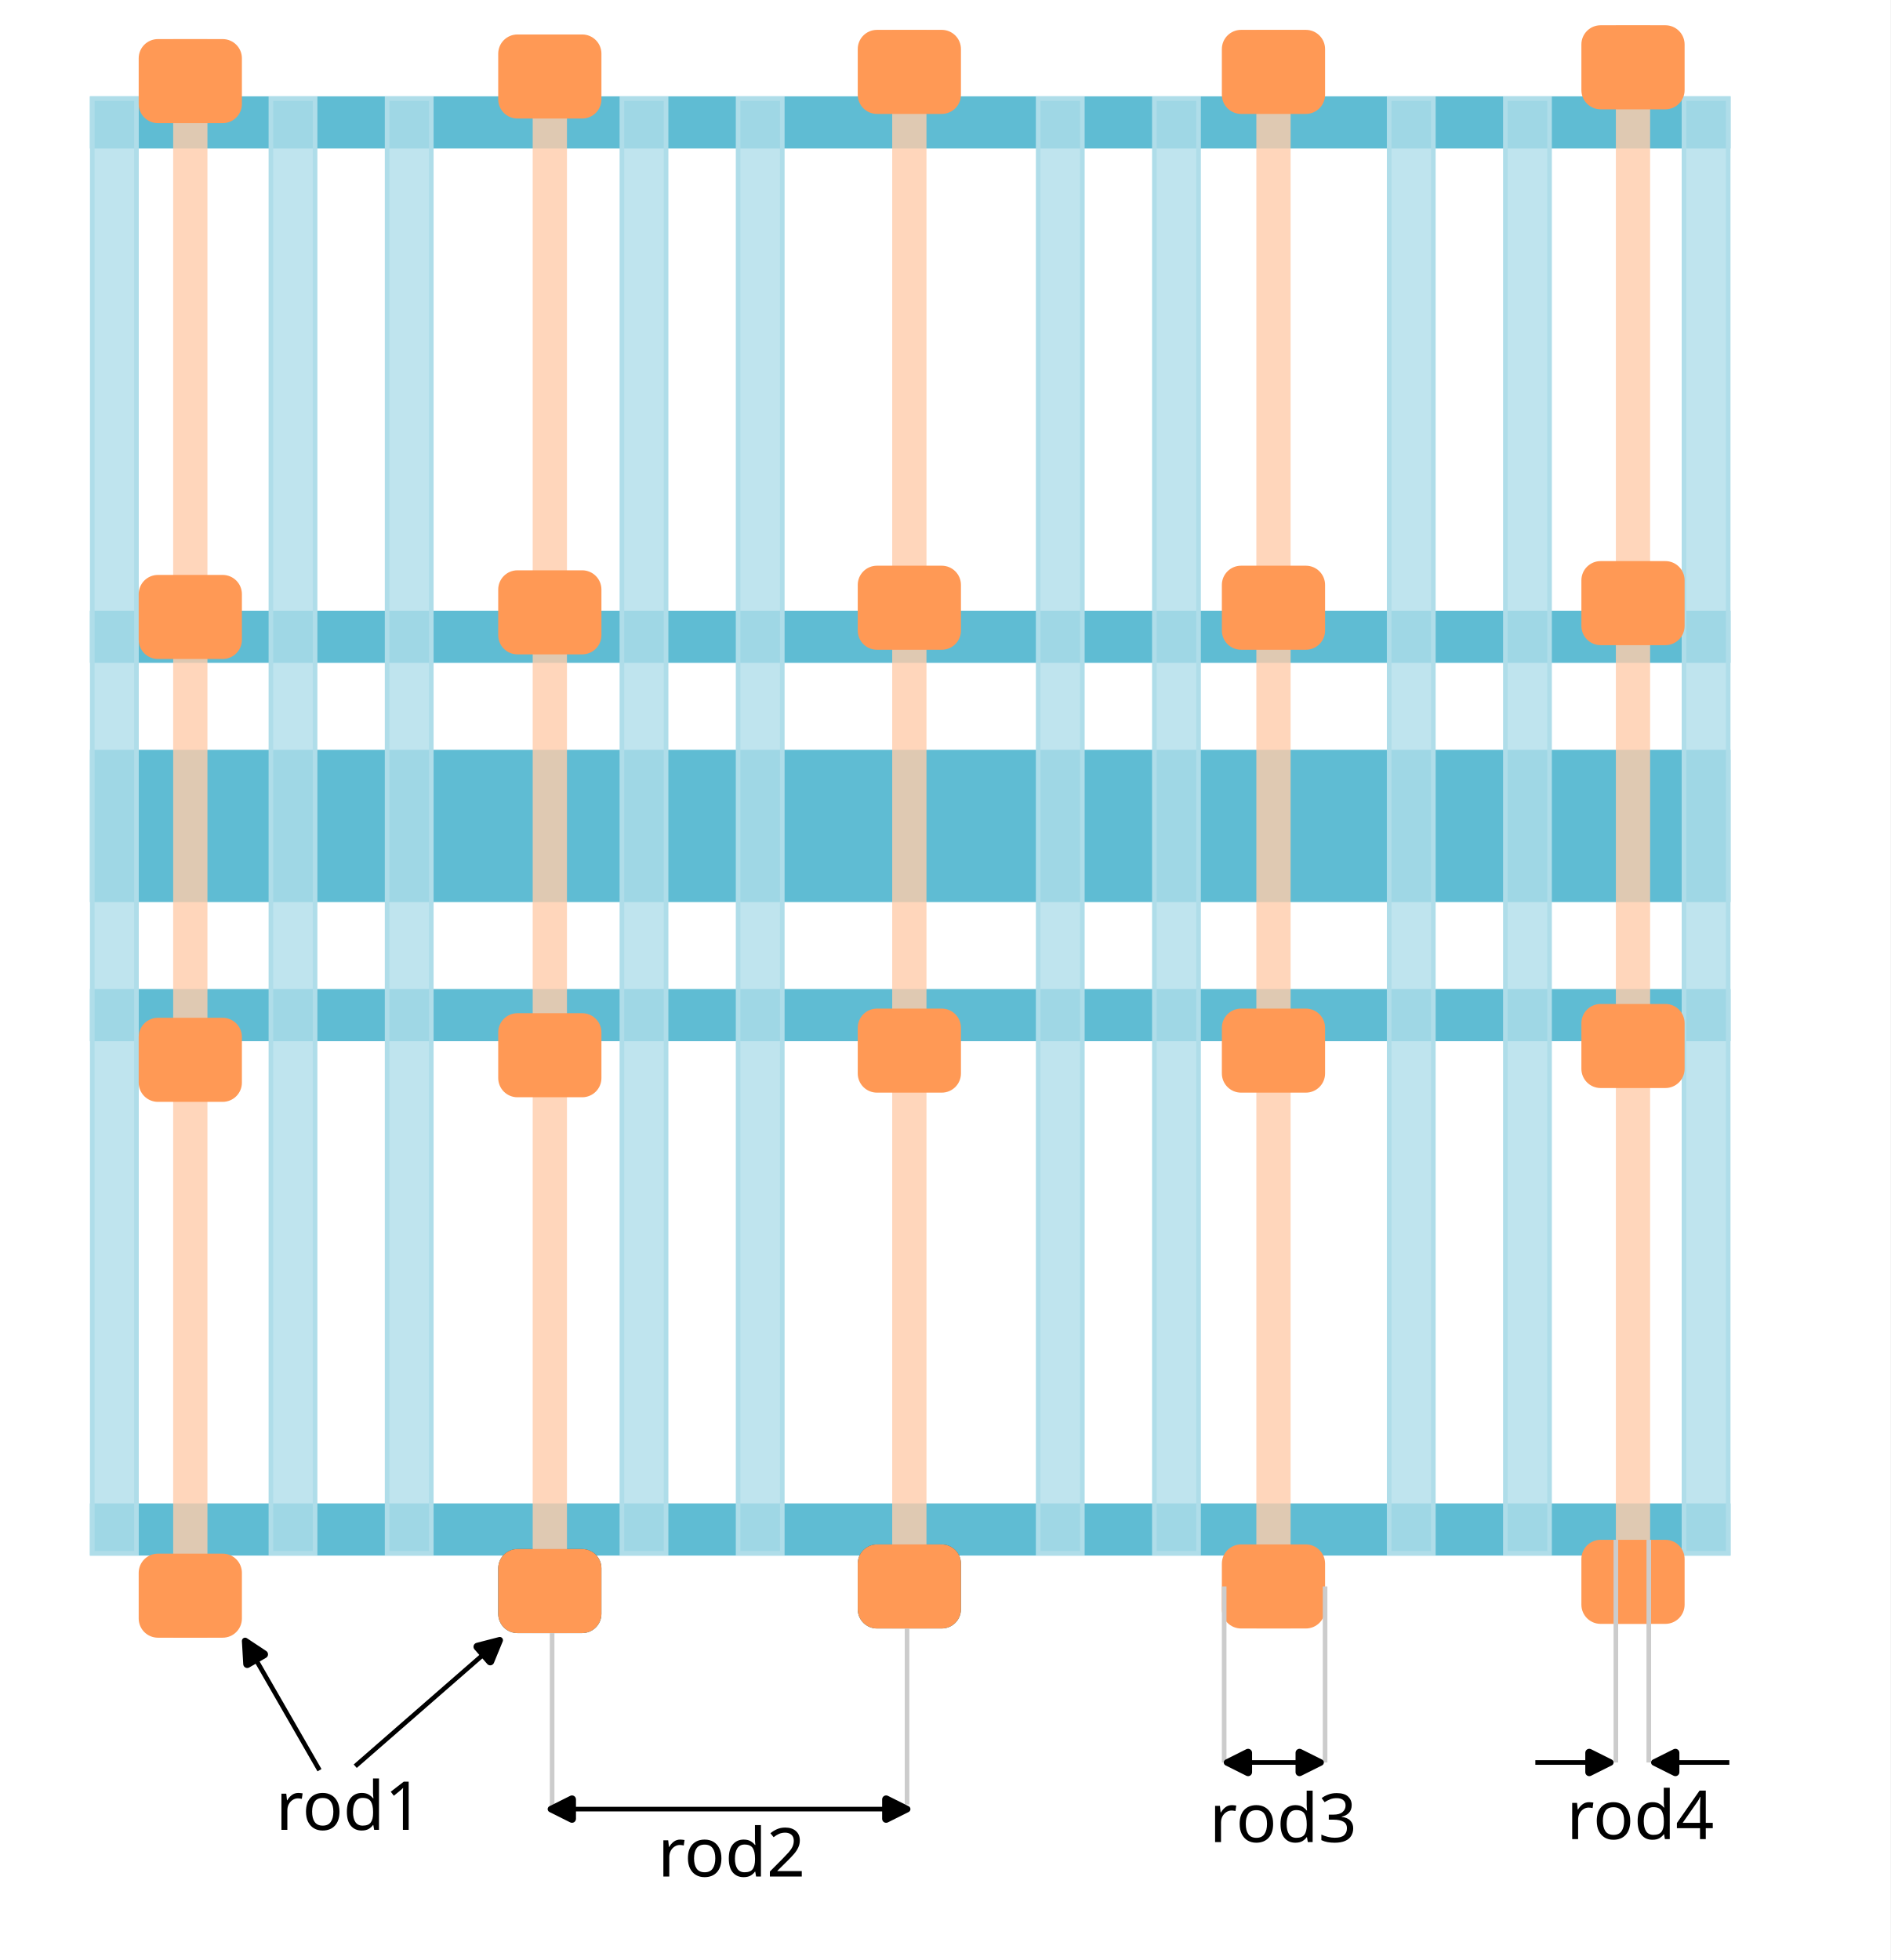
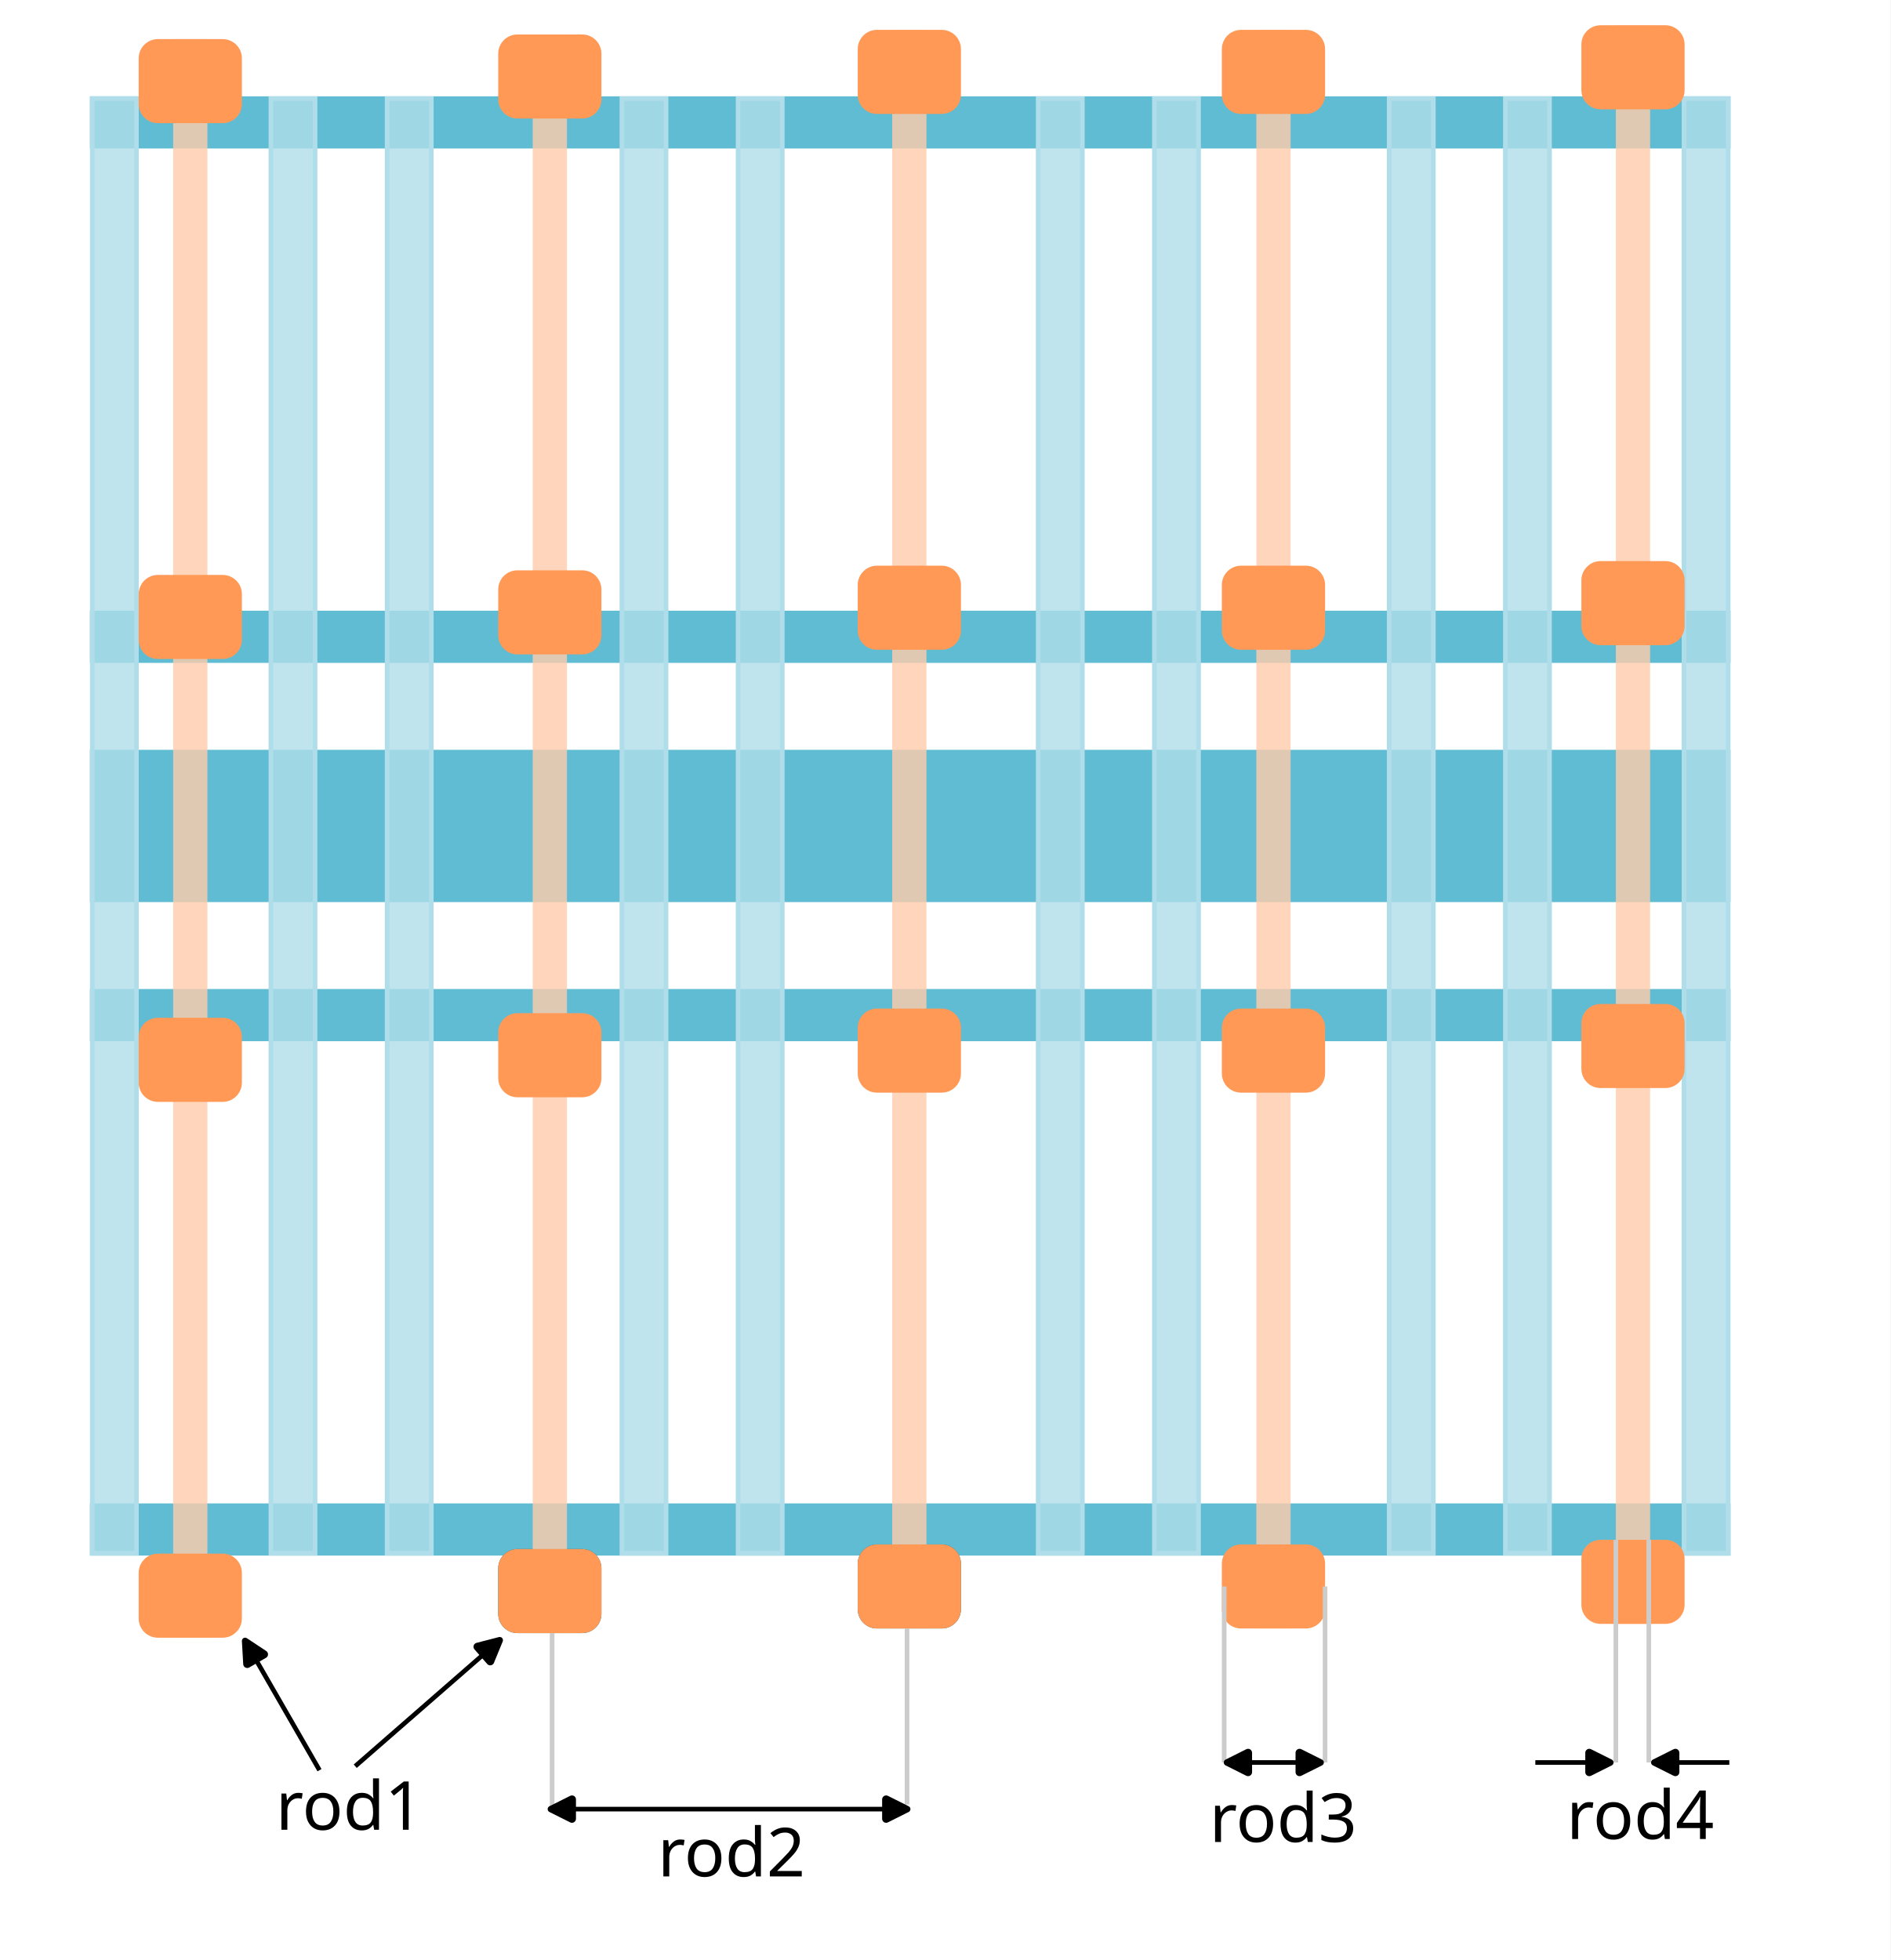
<svg xmlns="http://www.w3.org/2000/svg" width="410.227" height="425.319" viewBox="0 0 108.539 112.532">
  <defs>
    <marker id="a" markerHeight="1" markerWidth="1" orient="auto-start-reverse" preserveAspectRatio="xMidYMid" refX="0" refY="0" style="overflow:visible" viewBox="0 0 1 1">
-       <path d="M-.211-4.106 6.21-.894a1 1 90 0 1 0 1.788L-.21 4.106A1.236 1.236 31.717 0 1-2 3v-6A1.236 1.236 148.283 0 1-.211-4.106z" style="fill:context-stroke;fill-rule:evenodd;stroke:none" transform="scale(0.7)" />
+       <path d="M-.211-4.106 6.21-.894a1 1 90 0 1 0 1.788L-.21 4.106A1.236 1.236 31.717 0 1-2 3v-6A1.236 1.236 148.283 0 1-.211-4.106" style="fill:context-stroke;fill-rule:evenodd;stroke:none" transform="scale(.7)" />
    </marker>
    <marker id="b" markerHeight="1" markerWidth="1" orient="auto-start-reverse" preserveAspectRatio="xMidYMid" refX="0" refY="0" style="overflow:visible" viewBox="0 0 1 1">
-       <path d="M-.211-4.106 6.21-.894a1 1 90 0 1 0 1.788L-.21 4.106A1.236 1.236 31.717 0 1-2 3v-6A1.236 1.236 148.283 0 1-.211-4.106z" style="fill:context-stroke;fill-rule:evenodd;stroke:none" transform="scale(0.7)" />
+       <path d="M-.211-4.106 6.21-.894a1 1 90 0 1 0 1.788L-.21 4.106A1.236 1.236 31.717 0 1-2 3v-6A1.236 1.236 148.283 0 1-.211-4.106" style="fill:context-stroke;fill-rule:evenodd;stroke:none" transform="scale(.7)" />
    </marker>
    <marker id="c" markerHeight="1" markerWidth="1" orient="auto-start-reverse" preserveAspectRatio="xMidYMid" refX="0" refY="0" style="overflow:visible" viewBox="0 0 1 1">
-       <path d="M-.211-4.106 6.21-.894a1 1 90 0 1 0 1.788L-.21 4.106A1.236 1.236 31.717 0 1-2 3v-6A1.236 1.236 148.283 0 1-.211-4.106z" style="fill:context-stroke;fill-rule:evenodd;stroke:none" transform="scale(0.7)" />
+       <path d="M-.211-4.106 6.21-.894a1 1 90 0 1 0 1.788L-.21 4.106A1.236 1.236 31.717 0 1-2 3v-6A1.236 1.236 148.283 0 1-.211-4.106" style="fill:context-stroke;fill-rule:evenodd;stroke:none" transform="scale(.7)" />
    </marker>
    <marker id="d" markerHeight="1" markerWidth="1" orient="auto-start-reverse" preserveAspectRatio="xMidYMid" refX="0" refY="0" style="overflow:visible" viewBox="0 0 1 1">
-       <path d="M-.211-4.106 6.21-.894a1 1 90 0 1 0 1.788L-.21 4.106A1.236 1.236 31.717 0 1-2 3v-6A1.236 1.236 148.283 0 1-.211-4.106z" style="fill:context-stroke;fill-rule:evenodd;stroke:none" transform="scale(0.7)" />
+       <path d="M-.211-4.106 6.21-.894a1 1 90 0 1 0 1.788L-.21 4.106A1.236 1.236 31.717 0 1-2 3v-6A1.236 1.236 148.283 0 1-.211-4.106" style="fill:context-stroke;fill-rule:evenodd;stroke:none" transform="scale(.7)" />
    </marker>
    <marker id="e" markerHeight="1" markerWidth="1" orient="auto-start-reverse" preserveAspectRatio="xMidYMid" refX="0" refY="0" style="overflow:visible" viewBox="0 0 1 1">
-       <path d="M-.211-4.106 6.21-.894a1 1 90 0 1 0 1.788L-.21 4.106A1.236 1.236 31.717 0 1-2 3v-6A1.236 1.236 148.283 0 1-.211-4.106z" style="fill:context-stroke;fill-rule:evenodd;stroke:none" transform="scale(0.7)" />
+       <path d="M-.211-4.106 6.21-.894a1 1 90 0 1 0 1.788L-.21 4.106A1.236 1.236 31.717 0 1-2 3v-6A1.236 1.236 148.283 0 1-.211-4.106" style="fill:context-stroke;fill-rule:evenodd;stroke:none" transform="scale(.7)" />
    </marker>
    <marker id="f" markerHeight="1" markerWidth="1" orient="auto-start-reverse" preserveAspectRatio="xMidYMid" refX="0" refY="0" style="overflow:visible" viewBox="0 0 1 1">
-       <path d="M-.211-4.106 6.21-.894a1 1 90 0 1 0 1.788L-.21 4.106A1.236 1.236 31.717 0 1-2 3v-6A1.236 1.236 148.283 0 1-.211-4.106z" style="fill:context-stroke;fill-rule:evenodd;stroke:none" transform="scale(0.7)" />
+       <path d="M-.211-4.106 6.21-.894a1 1 90 0 1 0 1.788L-.21 4.106A1.236 1.236 31.717 0 1-2 3v-6A1.236 1.236 148.283 0 1-.211-4.106" style="fill:context-stroke;fill-rule:evenodd;stroke:none" transform="scale(.7)" />
    </marker>
    <path id="g" d="M156.625 1875.121h36.98v22.85h-36.98z" />
    <path id="i" d="M156.625 1875.121h36.98v22.85h-36.98z" />
    <path id="h" d="M156.625 1875.121h36.98v22.85h-36.98z" />
    <path id="j" d="M156.625 1875.121h36.98v22.85h-36.98z" />
  </defs>
-   <g transform="translate(-27.10166,-393.4022)">
+   <g transform="translate(-27.102 -393.402)">
    <path d="M27.234 393.535h108.275v112.268H27.234z" style="fill:#fff;fill-opacity:1;stroke:#fff;stroke-width:.265" />
    <path d="M32.4 479.852h93.924v2.73H32.4zM32.4 436.585h93.924v8.477H32.4zM32.4 428.598h93.924v2.73H32.4zM32.4 450.319h93.924v2.73H32.4zM32.4 399.065h93.924v2.73H32.4z" style="fill:#5fbcd3;stroke:#5fbcd3;stroke-width:.265" />
    <path d="M32.4 399.065h2.536v83.518H32.4zM123.788 399.065h2.536v83.518h-2.536zM69.48 399.065h2.536v83.518H69.48zM86.708 399.065h2.536v83.518h-2.536zM93.38 399.065h2.536v83.518H93.38zM62.808 399.065h2.536v83.518h-2.536zM106.86 399.065h2.536v83.518h-2.536zM113.532 399.065h2.536v83.518h-2.536zM49.328 399.065h2.536v83.518h-2.536zM42.656 399.065h2.536v83.518h-2.536z" style="fill:#afdde9;fill-opacity:.8;stroke:#afdde9;stroke-width:.265" />
    <rect width="5.661" height="4.561" x="76.481" y="482.207" ry=".971" style="fill:#006680;stroke:#006680;stroke-width:.265" />
    <rect width="5.661" height="4.561" x="55.839" y="482.472" ry=".971" style="fill:#006680;stroke:#006680;stroke-width:.265" />
    <rect width="1.702" height="91.519" x="37.177" y="395.779" ry="0" style="opacity:.8;fill:#fca;fill-opacity:1;stroke:#fca;stroke-width:.265;stroke-opacity:1" />
    <rect width="5.661" height="4.561" x="35.197" y="482.736" ry=".971" style="fill:#f95;stroke:#f95;stroke-width:.265" />
    <rect width="5.661" height="4.561" x="35.197" y="426.544" ry=".971" style="fill:#f95;stroke:#f95;stroke-width:.265" />
    <rect width="5.661" height="4.561" x="35.197" y="451.971" ry=".971" style="fill:#f95;stroke:#f95;stroke-width:.265" />
    <rect width="5.661" height="4.561" x="35.197" y="395.779" ry=".971" style="fill:#f95;stroke:#f95;stroke-width:.265" />
    <rect width="1.702" height="91.519" x="57.819" y="395.514" ry="0" style="opacity:.8;fill:#fca;fill-opacity:1;stroke:#fca;stroke-width:.265;stroke-opacity:1" />
    <rect width="5.661" height="4.561" x="55.839" y="482.472" ry=".971" style="fill:#f95;stroke:#f95;stroke-width:.265" />
    <rect width="5.661" height="4.561" x="55.839" y="426.279" ry=".971" style="fill:#f95;stroke:#f95;stroke-width:.265" />
    <rect width="5.661" height="4.561" x="55.839" y="451.707" ry=".971" style="fill:#f95;stroke:#f95;stroke-width:.265" />
    <rect width="5.661" height="4.561" x="55.839" y="395.514" ry=".971" style="fill:#f95;stroke:#f95;stroke-width:.265" />
    <rect width="1.702" height="91.519" x="78.46" y="395.249" ry="0" style="opacity:.8;fill:#fca;fill-opacity:1;stroke:#fca;stroke-width:.265;stroke-opacity:1" />
    <rect width="5.661" height="4.561" x="76.481" y="482.207" ry=".971" style="fill:#f95;stroke:#f95;stroke-width:.265" />
    <rect width="5.661" height="4.561" x="76.481" y="426.014" ry=".971" style="fill:#f95;stroke:#f95;stroke-width:.265" />
    <rect width="5.661" height="4.561" x="76.481" y="451.442" ry=".971" style="fill:#f95;stroke:#f95;stroke-width:.265" />
    <rect width="5.661" height="4.561" x="76.481" y="395.249" ry=".971" style="fill:#f95;stroke:#f95;stroke-width:.265" />
    <rect width="1.702" height="91.519" x="99.367" y="395.249" ry="0" style="opacity:.8;fill:#fca;fill-opacity:1;stroke:#fca;stroke-width:.265;stroke-opacity:1" />
    <rect width="5.661" height="4.561" x="97.387" y="482.207" ry=".971" style="fill:#f95;stroke:#f95;stroke-width:.265" />
    <rect width="5.661" height="4.561" x="97.387" y="426.014" ry=".971" style="fill:#f95;stroke:#f95;stroke-width:.265" />
    <rect width="5.661" height="4.561" x="97.387" y="451.442" ry=".971" style="fill:#f95;stroke:#f95;stroke-width:.265" />
    <rect width="5.661" height="4.561" x="97.387" y="395.249" ry=".971" style="fill:#f95;stroke:#f95;stroke-width:.265" />
    <rect width="1.702" height="91.519" x="120.008" y="394.985" ry="0" style="opacity:.8;fill:#fca;fill-opacity:1;stroke:#fca;stroke-width:.265;stroke-opacity:1" />
    <rect width="5.661" height="4.561" x="118.029" y="481.942" ry=".971" style="fill:#f95;stroke:#f95;stroke-width:.265" />
    <rect width="5.661" height="4.561" x="118.029" y="425.75" ry=".971" style="fill:#f95;stroke:#f95;stroke-width:.265" />
    <rect width="5.661" height="4.561" x="118.029" y="451.177" ry=".971" style="fill:#f95;stroke:#f95;stroke-width:.265" />
    <rect width="5.661" height="4.561" x="118.029" y="394.985" ry=".971" style="fill:#f95;stroke:#f95;stroke-width:.265" />
    <path d="M97.387 484.487v10.107M103.18 484.487v10.107M121.767 481.81v12.784M119.876 481.81v12.784M58.802 487.165v10.106M79.179 486.9v10.107" style="fill:none;stroke:#ccc;stroke-width:.265px;stroke-linecap:butt;stroke-linejoin:miter;stroke-opacity:1" />
    <path d="M59.8 497.271H78.12" style="fill:none;stroke:#000;stroke-width:.265;stroke-linecap:butt;stroke-linejoin:miter;stroke-opacity:1;marker-start:url(#a);marker-end:url(#a)" />
    <path d="M98.618 494.594h3.238" style="fill:none;stroke:#000;stroke-width:.265;stroke-linecap:butt;stroke-linejoin:miter;stroke-opacity:1;marker-start:url(#b);marker-end:url(#b)" />
    <path d="M115.253 494.594h3.238" style="fill:none;stroke:#000;stroke-width:.265;stroke-linecap:butt;stroke-linejoin:miter;stroke-opacity:1;marker-end:url(#c)" />
    <path d="M126.39 494.594h-3.238" style="fill:none;stroke:#000;stroke-width:.265;stroke-linecap:butt;stroke-linejoin:miter;stroke-opacity:1;marker-end:url(#d)" />
    <path d="m45.445 495.036-3.737-6.496" style="fill:none;stroke:#000;stroke-width:.265;stroke-linecap:butt;stroke-linejoin:miter;stroke-opacity:1;marker-end:url(#e)" />
    <path d="m47.497 494.808 7.492-6.533" style="fill:none;stroke:#000;stroke-width:.265;stroke-linecap:butt;stroke-linejoin:miter;stroke-opacity:1;marker-end:url(#f)" />
-     <text xml:space="preserve" style="font-size:14.667px;line-height:1.25;font-family:sans-serif;white-space:pre;shape-inside:url(#g)" transform="matrix(0.2645833,0,0,0.2645833,23.41808,1.582013)">
+     <text xml:space="preserve" style="font-size:14.667px;line-height:1.25;font-family:sans-serif;white-space:pre;shape-inside:url(#g)" transform="matrix(.26458 0 0 .26458 23.418 1.582)">
      <tspan x="156.625" y="1888.098">rod2</tspan>
    </text>
-     <text xml:space="preserve" style="font-size:14.667px;line-height:1.25;font-family:sans-serif;white-space:pre;shape-inside:url(#h);display:inline" transform="matrix(0.2645833,0,0,0.2645833,55.0948,-0.3957004)">
+     <text xml:space="preserve" style="font-size:14.667px;line-height:1.25;font-family:sans-serif;white-space:pre;shape-inside:url(#h);display:inline" transform="matrix(.26458 0 0 .26458 55.095 -.396)">
      <tspan x="156.625" y="1888.098">rod3</tspan>
    </text>
-     <text xml:space="preserve" style="font-size:14.667px;line-height:1.25;font-family:sans-serif;white-space:pre;shape-inside:url(#i);display:inline" transform="matrix(0.2645833,0,0,0.2645833,1.489582,-1.095504)">
+     <text xml:space="preserve" style="font-size:14.667px;line-height:1.25;font-family:sans-serif;white-space:pre;shape-inside:url(#i);display:inline" transform="matrix(.26458 0 0 .26458 1.49 -1.096)">
      <tspan x="156.625" y="1888.098">rod1</tspan>
    </text>
-     <text xml:space="preserve" style="font-size:14.667px;line-height:1.25;font-family:sans-serif;white-space:pre;shape-inside:url(#j);display:inline" transform="matrix(0.2645833,0,0,0.2645833,75.59803,-0.5650276)">
+     <text xml:space="preserve" style="font-size:14.667px;line-height:1.25;font-family:sans-serif;white-space:pre;shape-inside:url(#j);display:inline" transform="matrix(.26458 0 0 .26458 75.598 -.565)">
      <tspan x="156.625" y="1888.098">rod4</tspan>
    </text>
  </g>
</svg>
